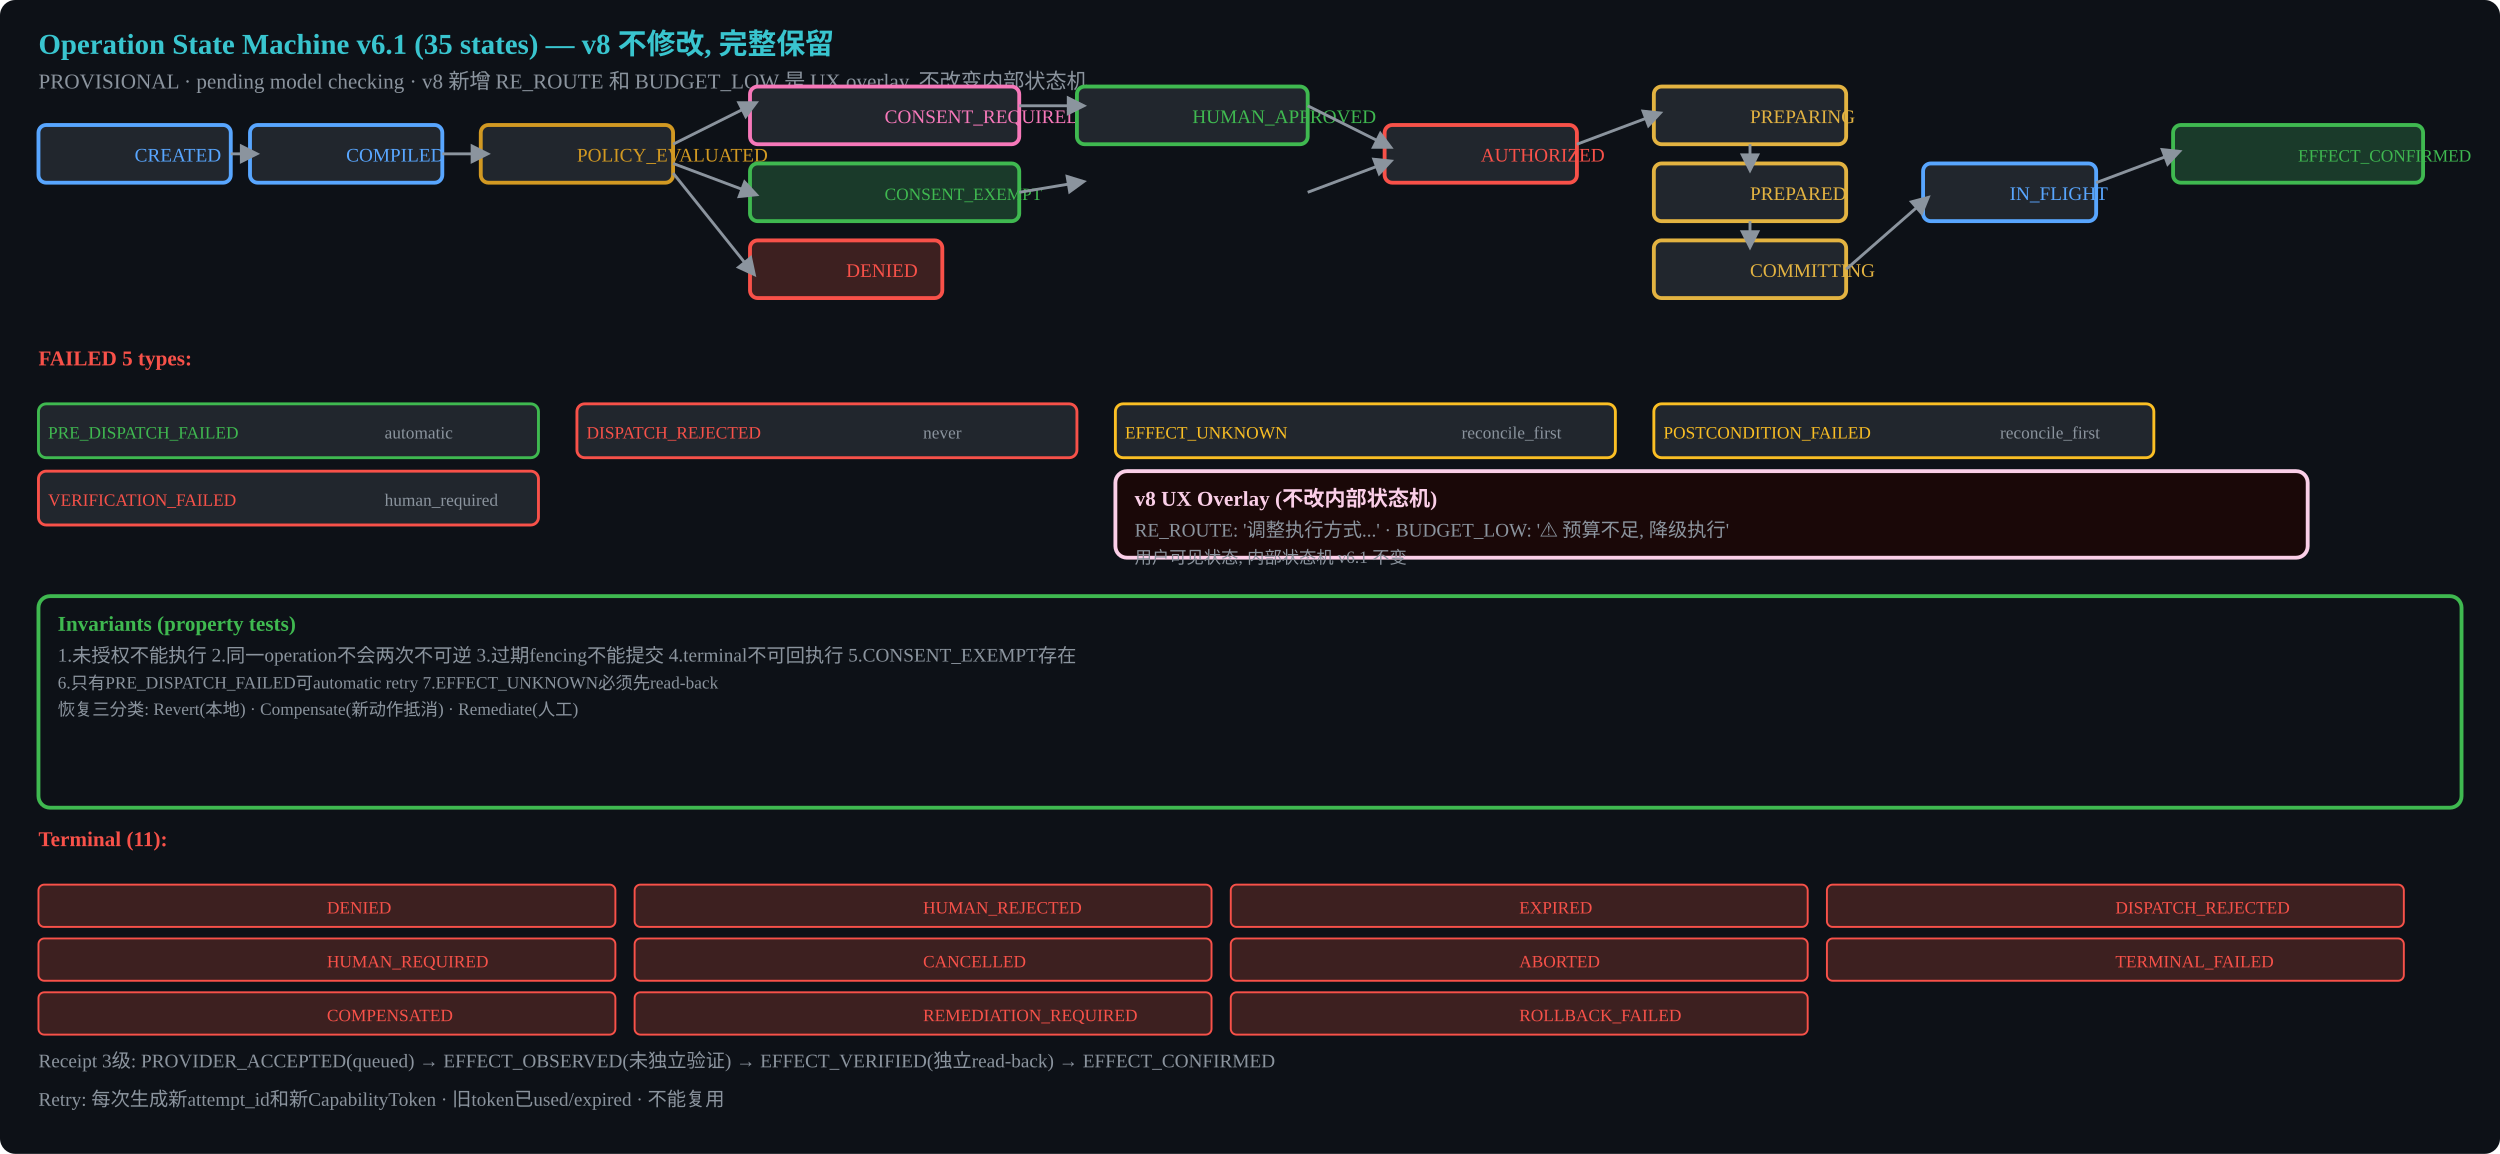
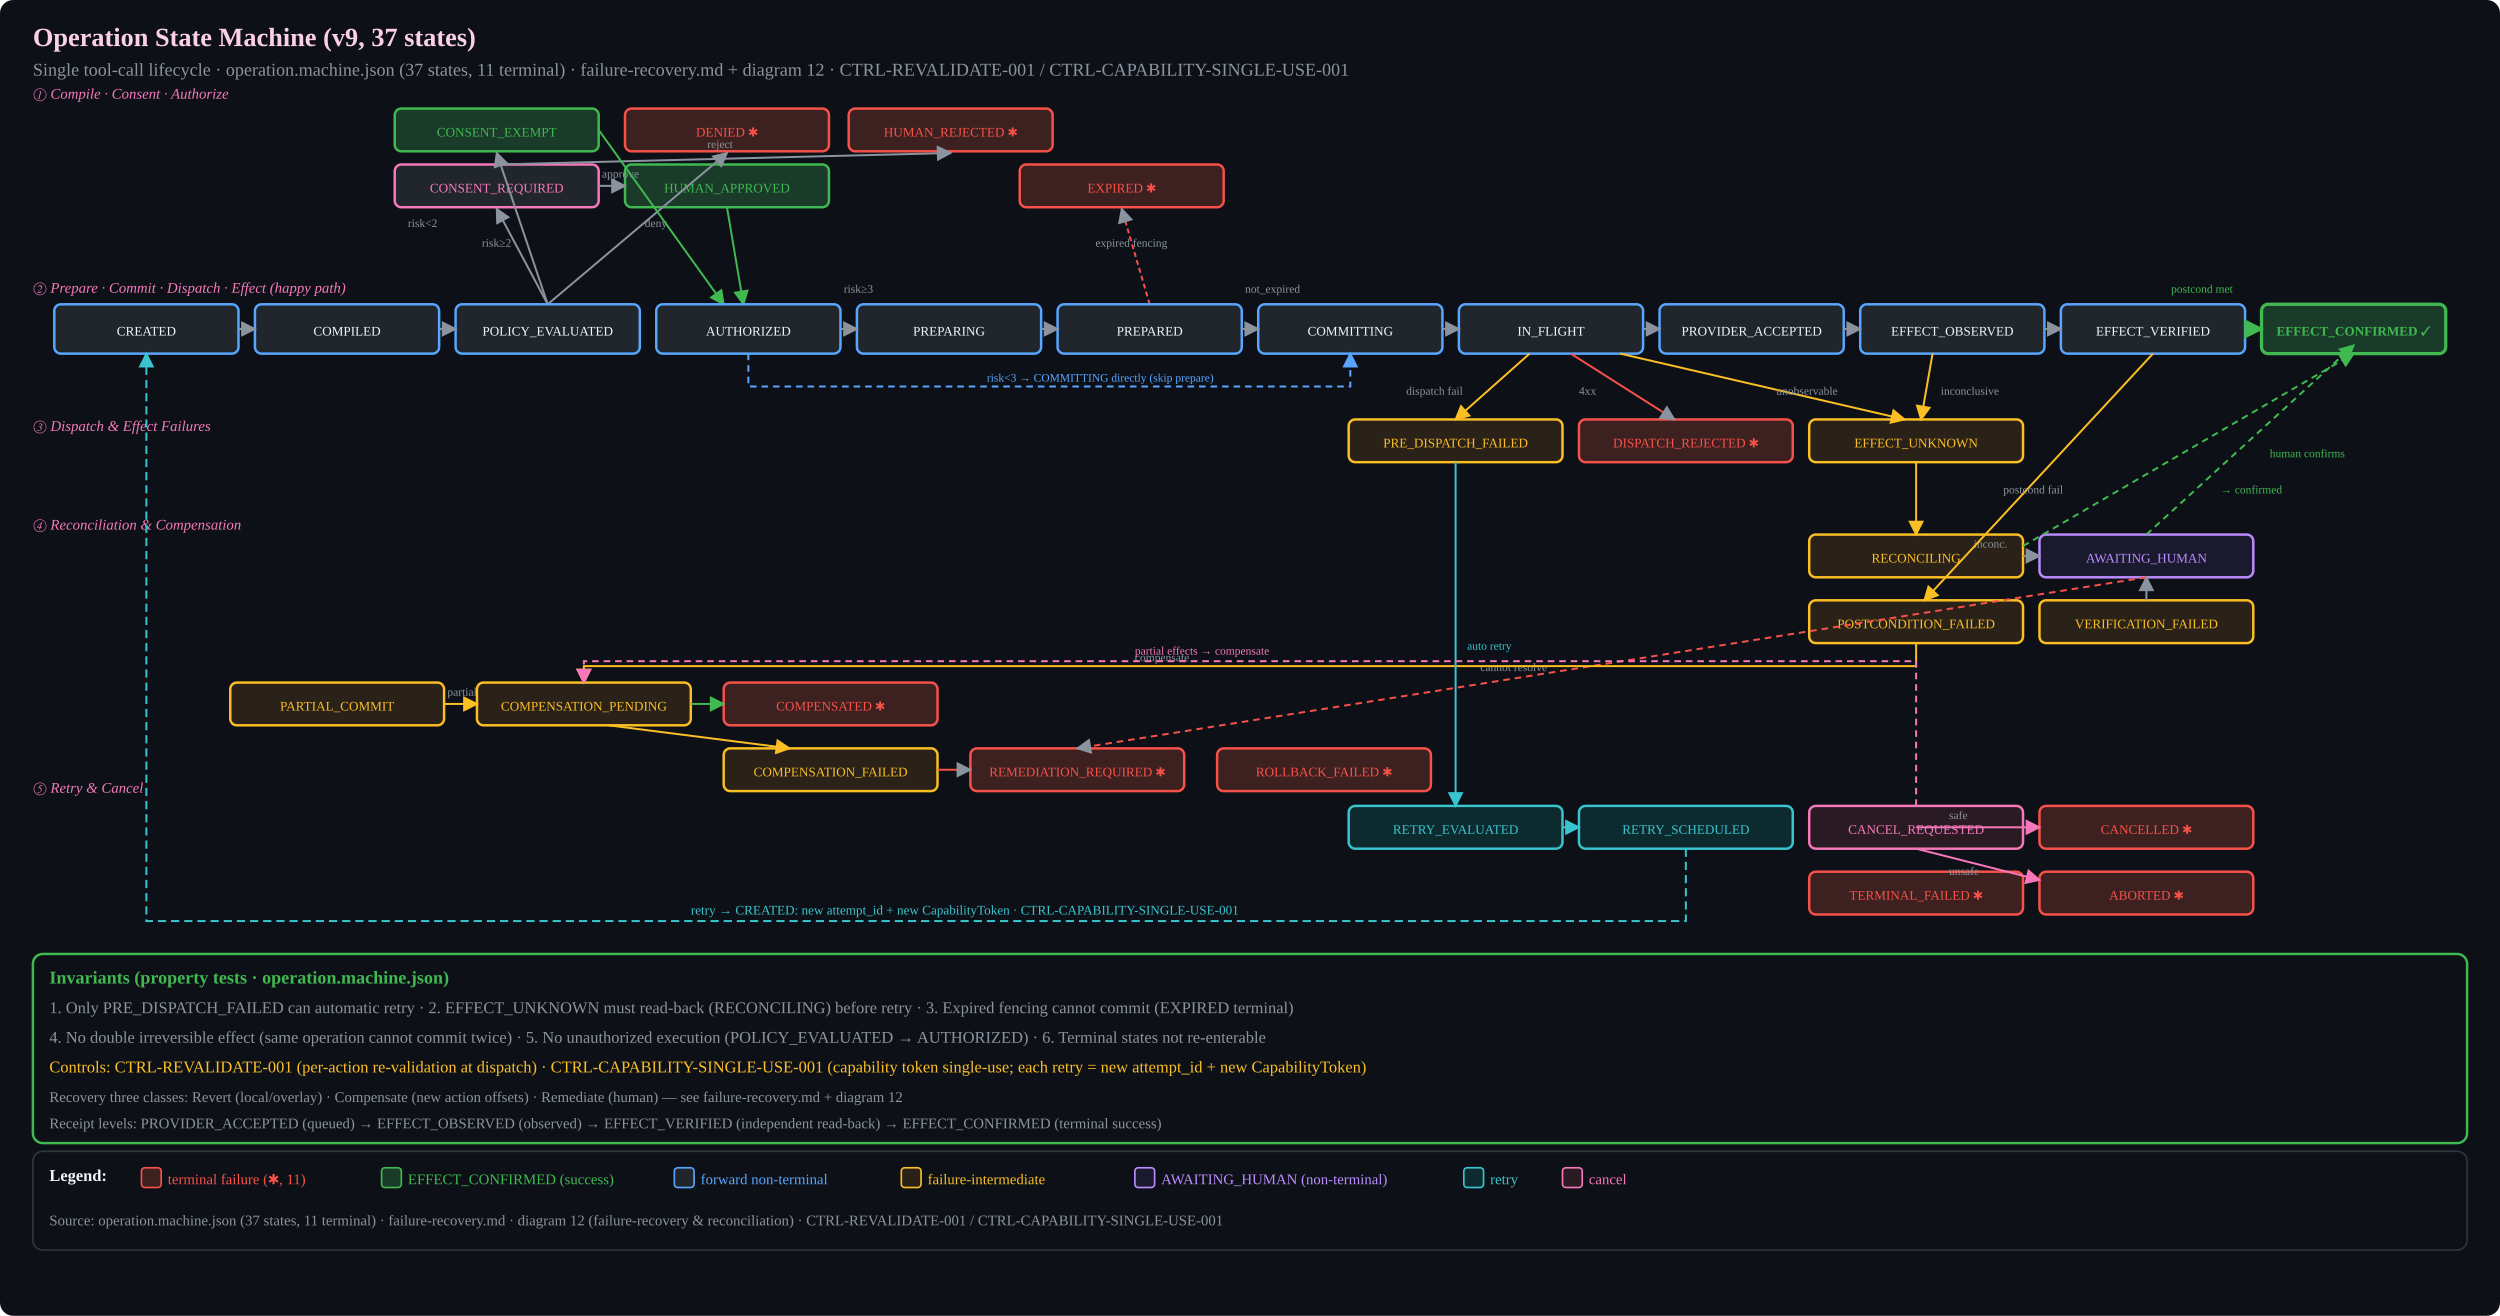
- <svg xmlns="http://www.w3.org/2000/svg" width="1300" height="600" viewBox="0 0 1300 600">
+ <svg xmlns="http://www.w3.org/2000/svg" width="1520" height="800" viewBox="0 0 1520 800">
  <defs>
-     <marker id="ar" markerWidth="7" markerHeight="7" refX="3.5" refY="3.5" orient="auto">
-       <path d="M0,0 L7,3.5 L0,7 Z" fill="#8b949e" />
+     <marker id="ar" markerWidth="8" markerHeight="8" refX="7" refY="4" orient="auto">
+       <path d="M0,0 L8,4 L0,8 Z" fill="#8b949e" />
    </marker>
-     <marker id="ab" markerWidth="7" markerHeight="7" refX="3.5" refY="3.5" orient="auto">
-       <path d="M0,0 L7,3.5 L0,7 Z" fill="#58a6ff" />
+     <marker id="ab" markerWidth="8" markerHeight="8" refX="7" refY="4" orient="auto">
+       <path d="M0,0 L8,4 L0,8 Z" fill="#58a6ff" />
    </marker>
-     <marker id="ag" markerWidth="7" markerHeight="7" refX="3.5" refY="3.5" orient="auto">
-       <path d="M0,0 L7,3.5 L0,7 Z" fill="#3fb950" />
+     <marker id="ag" markerWidth="8" markerHeight="8" refX="7" refY="4" orient="auto">
+       <path d="M0,0 L8,4 L0,8 Z" fill="#3fb950" />
+     </marker>
+     <marker id="ac" markerWidth="8" markerHeight="8" refX="7" refY="4" orient="auto">
+       <path d="M0,0 L8,4 L0,8 Z" fill="#39c5cf" />
+     </marker>
+     <marker id="ap" markerWidth="8" markerHeight="8" refX="7" refY="4" orient="auto">
+       <path d="M0,0 L8,4 L0,8 Z" fill="#f778ba" />
+     </marker>
+     <marker id="ae" markerWidth="8" markerHeight="8" refX="7" refY="4" orient="auto">
+       <path d="M0,0 L8,4 L0,8 Z" fill="#fbbf24" />
    </marker>
  </defs>
-   <rect x="0" y="0" width="1300" height="600" fill="#0d1117" rx="8" />
-   <text x="20" y="28" fill="#39c5cf" font-size="15" font-weight="bold">Operation State Machine v6.1 (35 states) — v8 不修改, 完整保留</text>
-   <text x="20" y="46" fill="#8b949e" font-size="11">PROVISIONAL · pending model checking · v8 新增 RE_ROUTE 和 BUDGET_LOW 是 UX overlay, 不改变内部状态机</text>
-   <rect x="20" y="65" width="100" height="30" fill="#21262d" stroke="#58a6ff" stroke-width="2" rx="4" />
-   <text x="70" y="84" fill="#58a6ff" font-size="10">CREATED</text>
-   <rect x="130" y="65" width="100" height="30" fill="#21262d" stroke="#58a6ff" stroke-width="2" rx="4" />
-   <text x="180" y="84" fill="#58a6ff" font-size="10">COMPILED</text>
-   <rect x="250" y="65" width="100" height="30" fill="#21262d" stroke="#d29922" stroke-width="2" rx="4" />
-   <text x="300" y="84" fill="#d29922" font-size="10">POLICY_EVALUATED</text>
-   <line x1="120" y1="80" x2="130" y2="80" stroke="#8b949e" stroke-width="1.5" marker-end="url(#ar)" />
-   <line x1="230" y1="80" x2="250" y2="80" stroke="#8b949e" stroke-width="1.5" marker-end="url(#ar)" />
-   <rect x="390" y="45" width="140" height="30" fill="#21262d" stroke="#f778ba" stroke-width="2" rx="4" />
-   <text x="460" y="64" fill="#f778ba" font-size="10">CONSENT_REQUIRED</text>
-   <rect x="390" y="85" width="140" height="30" fill="#1a3a2a" stroke="#3fb950" stroke-width="2" rx="4" />
-   <text x="460" y="104" fill="#3fb950" font-size="9">CONSENT_EXEMPT</text>
-   <rect x="390" y="125" width="100" height="30" fill="#3d2020" stroke="#f85149" stroke-width="2" rx="4" />
-   <text x="440" y="144" fill="#f85149" font-size="10">DENIED</text>
-   <line x1="350" y1="75" x2="390" y2="55" stroke="#8b949e" stroke-width="1.5" marker-end="url(#ar)" />
-   <line x1="350" y1="85" x2="390" y2="100" stroke="#8b949e" stroke-width="1.5" marker-end="url(#ar)" />
-   <line x1="350" y1="90" x2="390" y2="140" stroke="#8b949e" stroke-width="1.5" marker-end="url(#ar)" />
-   <rect x="560" y="45" width="120" height="30" fill="#21262d" stroke="#3fb950" stroke-width="2" rx="4" />
-   <text x="620" y="64" fill="#3fb950" font-size="10">HUMAN_APPROVED</text>
-   <line x1="530" y1="55" x2="560" y2="55" stroke="#8b949e" stroke-width="1.5" marker-end="url(#ar)" />
-   <line x1="530" y1="100" x2="560" y2="95" stroke="#8b949e" stroke-width="1.5" marker-end="url(#ar)" />
-   <rect x="720" y="65" width="100" height="30" fill="#21262d" stroke="#f85149" stroke-width="2" rx="4" />
-   <text x="770" y="84" fill="#f85149" font-size="10">AUTHORIZED</text>
-   <line x1="680" y1="55" x2="720" y2="75" stroke="#8b949e" stroke-width="1.5" marker-end="url(#ar)" />
-   <line x1="680" y1="100" x2="720" y2="85" stroke="#8b949e" stroke-width="1.5" marker-end="url(#ar)" />
-   <rect x="860" y="45" width="100" height="30" fill="#21262d" stroke="#e3b341" stroke-width="2" rx="4" />
-   <text x="910" y="64" fill="#e3b341" font-size="10">PREPARING</text>
-   <rect x="860" y="85" width="100" height="30" fill="#21262d" stroke="#e3b341" stroke-width="2" rx="4" />
-   <text x="910" y="104" fill="#e3b341" font-size="10">PREPARED</text>
-   <rect x="860" y="125" width="100" height="30" fill="#21262d" stroke="#e3b341" stroke-width="2" rx="4" />
-   <text x="910" y="144" fill="#e3b341" font-size="10">COMMITTING</text>
-   <line x1="820" y1="75" x2="860" y2="60" stroke="#8b949e" stroke-width="1.5" marker-end="url(#ar)" />
-   <line x1="910" y1="75" x2="910" y2="85" stroke="#8b949e" stroke-width="1.5" marker-end="url(#ar)" />
-   <line x1="910" y1="115" x2="910" y2="125" stroke="#8b949e" stroke-width="1.5" marker-end="url(#ar)" />
-   <rect x="1000" y="85" width="90" height="30" fill="#21262d" stroke="#58a6ff" stroke-width="2" rx="4" />
-   <text x="1045" y="104" fill="#58a6ff" font-size="10">IN_FLIGHT</text>
-   <line x1="960" y1="140" x2="1000" y2="105" stroke="#8b949e" stroke-width="1.5" marker-end="url(#ar)" />
-   <rect x="1130" y="65" width="130" height="30" fill="#1a3a2a" stroke="#3fb950" stroke-width="2" rx="4" />
-   <text x="1195" y="84" fill="#3fb950" font-size="9">EFFECT_CONFIRMED</text>
-   <line x1="1090" y1="95" x2="1130" y2="80" stroke="#8b949e" stroke-width="1.5" marker-end="url(#ar)" />
-   <text x="20" y="190" fill="#f85149" font-size="11" font-weight="bold">FAILED 5 types:</text>
-   <rect x="20" y="210" width="260" height="28" fill="#21262d" stroke="#3fb950" stroke-width="1.5" rx="4" />
-   <text x="25" y="228" fill="#3fb950" font-size="9">PRE_DISPATCH_FAILED</text>
-   <text x="200" y="228" fill="#8b949e" font-size="9">automatic</text>
-   <rect x="300" y="210" width="260" height="28" fill="#21262d" stroke="#f85149" stroke-width="1.5" rx="4" />
-   <text x="305" y="228" fill="#f85149" font-size="9">DISPATCH_REJECTED</text>
-   <text x="480" y="228" fill="#8b949e" font-size="9">never</text>
-   <rect x="580" y="210" width="260" height="28" fill="#21262d" stroke="#fbbf24" stroke-width="1.5" rx="4" />
-   <text x="585" y="228" fill="#fbbf24" font-size="9">EFFECT_UNKNOWN</text>
-   <text x="760" y="228" fill="#8b949e" font-size="9">reconcile_first</text>
-   <rect x="860" y="210" width="260" height="28" fill="#21262d" stroke="#fbbf24" stroke-width="1.5" rx="4" />
-   <text x="865" y="228" fill="#fbbf24" font-size="9">POSTCONDITION_FAILED</text>
-   <text x="1040" y="228" fill="#8b949e" font-size="9">reconcile_first</text>
-   <rect x="20" y="245" width="260" height="28" fill="#21262d" stroke="#f85149" stroke-width="1.5" rx="4" />
-   <text x="25" y="263" fill="#f85149" font-size="9">VERIFICATION_FAILED</text>
-   <text x="200" y="263" fill="#8b949e" font-size="9">human_required</text>
-   <rect x="580" y="245" width="620" height="45" fill="#1a0808" stroke="#fbcfe8" stroke-width="2" rx="6" />
-   <text x="590" y="263" fill="#fbcfe8" font-size="11" font-weight="bold">v8 UX Overlay (不改内部状态机)</text>
-   <text x="590" y="279" fill="#8b949e" font-size="10">RE_ROUTE: '调整执行方式...' · BUDGET_LOW: '⚠ 预算不足, 降级执行'</text>
-   <text x="590" y="293" fill="#8b949e" font-size="9">用户可见状态, 内部状态机 v6.1 不变</text>
-   <rect x="20" y="310" width="1260" height="110" fill="#0d1117" stroke="#3fb950" stroke-width="2" rx="6" />
-   <text x="30" y="328" fill="#3fb950" font-size="11" font-weight="bold">Invariants (property tests)</text>
-   <text x="30" y="344" fill="#8b949e" font-size="10">1.未授权不能执行 2.同一operation不会两次不可逆 3.过期fencing不能提交 4.terminal不可回执行 5.CONSENT_EXEMPT存在</text>
-   <text x="30" y="358" fill="#8b949e" font-size="9">6.只有PRE_DISPATCH_FAILED可automatic retry 7.EFFECT_UNKNOWN必须先read-back</text>
-   <text x="30" y="372" fill="#8b949e" font-size="9">恢复三分类: Revert(本地) · Compensate(新动作抵消) · Remediate(人工)</text>
-   <text x="20" y="440" fill="#f85149" font-size="11" font-weight="bold">Terminal (11):</text>
-   <rect x="20" y="460" width="300" height="22" fill="#3d2020" stroke="#f85149" stroke-width="1" rx="3" />
-   <text x="170" y="475" fill="#f85149" font-size="9">DENIED</text>
-   <rect x="330" y="460" width="300" height="22" fill="#3d2020" stroke="#f85149" stroke-width="1" rx="3" />
-   <text x="480" y="475" fill="#f85149" font-size="9">HUMAN_REJECTED</text>
-   <rect x="640" y="460" width="300" height="22" fill="#3d2020" stroke="#f85149" stroke-width="1" rx="3" />
-   <text x="790" y="475" fill="#f85149" font-size="9">EXPIRED</text>
-   <rect x="950" y="460" width="300" height="22" fill="#3d2020" stroke="#f85149" stroke-width="1" rx="3" />
-   <text x="1100" y="475" fill="#f85149" font-size="9">DISPATCH_REJECTED</text>
-   <rect x="20" y="488" width="300" height="22" fill="#3d2020" stroke="#f85149" stroke-width="1" rx="3" />
-   <text x="170" y="503" fill="#f85149" font-size="9">HUMAN_REQUIRED</text>
-   <rect x="330" y="488" width="300" height="22" fill="#3d2020" stroke="#f85149" stroke-width="1" rx="3" />
-   <text x="480" y="503" fill="#f85149" font-size="9">CANCELLED</text>
-   <rect x="640" y="488" width="300" height="22" fill="#3d2020" stroke="#f85149" stroke-width="1" rx="3" />
-   <text x="790" y="503" fill="#f85149" font-size="9">ABORTED</text>
-   <rect x="950" y="488" width="300" height="22" fill="#3d2020" stroke="#f85149" stroke-width="1" rx="3" />
-   <text x="1100" y="503" fill="#f85149" font-size="9">TERMINAL_FAILED</text>
-   <rect x="20" y="516" width="300" height="22" fill="#3d2020" stroke="#f85149" stroke-width="1" rx="3" />
-   <text x="170" y="531" fill="#f85149" font-size="9">COMPENSATED</text>
-   <rect x="330" y="516" width="300" height="22" fill="#3d2020" stroke="#f85149" stroke-width="1" rx="3" />
-   <text x="480" y="531" fill="#f85149" font-size="9">REMEDIATION_REQUIRED</text>
-   <rect x="640" y="516" width="300" height="22" fill="#3d2020" stroke="#f85149" stroke-width="1" rx="3" />
-   <text x="790" y="531" fill="#f85149" font-size="9">ROLLBACK_FAILED</text>
-   <text x="20" y="555" fill="#8b949e" font-size="10">Receipt 3级: PROVIDER_ACCEPTED(queued) → EFFECT_OBSERVED(未独立验证) → EFFECT_VERIFIED(独立read-back) → EFFECT_CONFIRMED</text>
-   <text x="20" y="575" fill="#8b949e" font-size="10">Retry: 每次生成新attempt_id和新CapabilityToken · 旧token已used/expired · 不能复用</text>
+   <rect x="0" y="0" width="1520" height="800" fill="#0d1117" rx="8" />
+   <text x="20" y="28" fill="#fbcfe8" font-size="16" font-weight="bold">Operation State Machine (v9, 37 states)</text>
+   <text x="20" y="46" fill="#8b949e" font-size="11">Single tool-call lifecycle · operation.machine.json (37 states, 11 terminal) · failure-recovery.md + diagram 12 · CTRL-REVALIDATE-001 / CTRL-CAPABILITY-SINGLE-USE-001</text>
+   <text x="20" y="60" fill="#f778ba" font-size="9" font-style="italic">① Compile · Consent · Authorize</text>
+   <rect x="240" y="66" width="124" height="26" fill="#1a3a2a" stroke="#3fb950" stroke-width="1.5" rx="4" />
+   <text x="302" y="83" fill="#3fb950" font-size="8" text-anchor="middle">CONSENT_EXEMPT</text>
+   <rect x="240" y="100" width="124" height="26" fill="#21262d" stroke="#f778ba" stroke-width="1.5" rx="4" />
+   <text x="302" y="117" fill="#f778ba" font-size="8" text-anchor="middle">CONSENT_REQUIRED</text>
+   <rect x="380" y="66" width="124" height="26" fill="#3d2020" stroke="#f85149" stroke-width="1.5" rx="4" />
+   <text x="442" y="83" fill="#f85149" font-size="8" text-anchor="middle">DENIED ✱</text>
+   <rect x="380" y="100" width="124" height="26" fill="#1a3a2a" stroke="#3fb950" stroke-width="1.5" rx="4" />
+   <text x="442" y="117" fill="#3fb950" font-size="8" text-anchor="middle">HUMAN_APPROVED</text>
+   <rect x="516" y="66" width="124" height="26" fill="#3d2020" stroke="#f85149" stroke-width="1.5" rx="4" />
+   <text x="578" y="83" fill="#f85149" font-size="8" text-anchor="middle">HUMAN_REJECTED ✱</text>
+   <rect x="620" y="100" width="124" height="26" fill="#3d2020" stroke="#f85149" stroke-width="1.5" rx="4" />
+   <text x="682" y="117" fill="#f85149" font-size="8" text-anchor="middle">EXPIRED ✱</text>
+   <line x1="333" y1="185" x2="302" y2="127" stroke="#8b949e" stroke-width="1.2" marker-end="url(#ar)" />
+   <text x="293" y="150" fill="#8b949e" font-size="7">risk≥2</text>
+   <line x1="333" y1="185" x2="302" y2="93" stroke="#8b949e" stroke-width="1.2" marker-end="url(#ar)" />
+   <text x="248" y="138" fill="#8b949e" font-size="7">risk&lt;2</text>
+   <line x1="333" y1="185" x2="442" y2="93" stroke="#8b949e" stroke-width="1.2" marker-end="url(#ar)" />
+   <text x="392" y="138" fill="#8b949e" font-size="7">deny</text>
+   <line x1="364" y1="113" x2="380" y2="113" stroke="#8b949e" stroke-width="1.2" marker-end="url(#ar)" />
+   <text x="366" y="108" fill="#8b949e" font-size="7">approve</text>
+   <line x1="302" y1="100" x2="578" y2="93" stroke="#8b949e" stroke-width="1.2" marker-end="url(#ar)" />
+   <text x="430" y="90" fill="#8b949e" font-size="7">reject</text>
+   <line x1="364" y1="79" x2="440" y2="185" stroke="#3fb950" stroke-width="1.2" marker-end="url(#ag)" />
+   <line x1="442" y1="126" x2="452" y2="185" stroke="#3fb950" stroke-width="1.2" marker-end="url(#ag)" />
+   <line x1="699" y1="185" x2="682" y2="127" stroke="#f85149" stroke-width="1.2" stroke-dasharray="3,2" marker-end="url(#ar)" />
+   <text x="666" y="150" fill="#8b949e" font-size="7">expired fencing</text>
+   <text x="20" y="178" fill="#f778ba" font-size="9" font-style="italic">② Prepare · Commit · Dispatch · Effect (happy path)</text>
+   <rect x="33" y="185" width="112" height="30" fill="#21262d" stroke="#58a6ff" stroke-width="1.5" rx="4" />
+   <text x="89" y="204" fill="#f0f6fc" font-size="8" text-anchor="middle">CREATED</text>
+   <rect x="155" y="185" width="112" height="30" fill="#21262d" stroke="#58a6ff" stroke-width="1.5" rx="4" />
+   <text x="211" y="204" fill="#f0f6fc" font-size="8" text-anchor="middle">COMPILED</text>
+   <rect x="277" y="185" width="112" height="30" fill="#21262d" stroke="#58a6ff" stroke-width="1.5" rx="4" />
+   <text x="333" y="204" fill="#f0f6fc" font-size="8" text-anchor="middle">POLICY_EVALUATED</text>
+   <rect x="399" y="185" width="112" height="30" fill="#21262d" stroke="#58a6ff" stroke-width="1.5" rx="4" />
+   <text x="455" y="204" fill="#f0f6fc" font-size="8" text-anchor="middle">AUTHORIZED</text>
+   <rect x="521" y="185" width="112" height="30" fill="#21262d" stroke="#58a6ff" stroke-width="1.5" rx="4" />
+   <text x="577" y="204" fill="#f0f6fc" font-size="8" text-anchor="middle">PREPARING</text>
+   <rect x="643" y="185" width="112" height="30" fill="#21262d" stroke="#58a6ff" stroke-width="1.5" rx="4" />
+   <text x="699" y="204" fill="#f0f6fc" font-size="8" text-anchor="middle">PREPARED</text>
+   <rect x="765" y="185" width="112" height="30" fill="#21262d" stroke="#58a6ff" stroke-width="1.5" rx="4" />
+   <text x="821" y="204" fill="#f0f6fc" font-size="8" text-anchor="middle">COMMITTING</text>
+   <rect x="887" y="185" width="112" height="30" fill="#21262d" stroke="#58a6ff" stroke-width="1.5" rx="4" />
+   <text x="943" y="204" fill="#f0f6fc" font-size="8" text-anchor="middle">IN_FLIGHT</text>
+   <rect x="1009" y="185" width="112" height="30" fill="#21262d" stroke="#58a6ff" stroke-width="1.5" rx="4" />
+   <text x="1065" y="204" fill="#f0f6fc" font-size="8" text-anchor="middle">PROVIDER_ACCEPTED</text>
+   <rect x="1131" y="185" width="112" height="30" fill="#21262d" stroke="#58a6ff" stroke-width="1.5" rx="4" />
+   <text x="1187" y="204" fill="#f0f6fc" font-size="8" text-anchor="middle">EFFECT_OBSERVED</text>
+   <rect x="1253" y="185" width="112" height="30" fill="#21262d" stroke="#58a6ff" stroke-width="1.5" rx="4" />
+   <text x="1309" y="204" fill="#f0f6fc" font-size="8" text-anchor="middle">EFFECT_VERIFIED</text>
+   <rect x="1375" y="185" width="112" height="30" fill="#1a3a2a" stroke="#3fb950" stroke-width="2" rx="4" />
+   <text x="1431" y="204" fill="#3fb950" font-size="8" text-anchor="middle" font-weight="bold">EFFECT_CONFIRMED ✓</text>
+   <line x1="145" y1="200" x2="155" y2="200" stroke="#8b949e" stroke-width="1.2" marker-end="url(#ar)" />
+   <line x1="267" y1="200" x2="277" y2="200" stroke="#8b949e" stroke-width="1.2" marker-end="url(#ar)" />
+   <line x1="511" y1="200" x2="521" y2="200" stroke="#8b949e" stroke-width="1.2" marker-end="url(#ar)" />
+   <text x="513" y="178" fill="#8b949e" font-size="7">risk≥3</text>
+   <line x1="633" y1="200" x2="643" y2="200" stroke="#8b949e" stroke-width="1.2" marker-end="url(#ar)" />
+   <line x1="755" y1="200" x2="765" y2="200" stroke="#8b949e" stroke-width="1.2" marker-end="url(#ar)" />
+   <text x="757" y="178" fill="#8b949e" font-size="7">not_expired</text>
+   <line x1="877" y1="200" x2="887" y2="200" stroke="#8b949e" stroke-width="1.2" marker-end="url(#ar)" />
+   <line x1="999" y1="200" x2="1009" y2="200" stroke="#8b949e" stroke-width="1.2" marker-end="url(#ar)" />
+   <line x1="1121" y1="200" x2="1131" y2="200" stroke="#8b949e" stroke-width="1.2" marker-end="url(#ar)" />
+   <line x1="1243" y1="200" x2="1253" y2="200" stroke="#8b949e" stroke-width="1.2" marker-end="url(#ar)" />
+   <line x1="1365" y1="200" x2="1375" y2="200" stroke="#3fb950" stroke-width="1.5" marker-end="url(#ag)" />
+   <text x="1320" y="178" fill="#3fb950" font-size="7">postcond met</text>
+   <path d="M 455 215 L 455 235 L 821 235 L 821 215" fill="none" stroke="#58a6ff" stroke-width="1.2" stroke-dasharray="4,3" marker-end="url(#ab)" />
+   <text x="600" y="232" fill="#58a6ff" font-size="7">risk&lt;3 → COMMITTING directly (skip prepare)</text>
+   <text x="20" y="262" fill="#f778ba" font-size="9" font-style="italic">③ Dispatch &amp; Effect Failures</text>
+   <rect x="820" y="255" width="130" height="26" fill="#2a2118" stroke="#fbbf24" stroke-width="1.5" rx="4" />
+   <text x="885" y="272" fill="#fbbf24" font-size="8" text-anchor="middle">PRE_DISPATCH_FAILED</text>
+   <rect x="960" y="255" width="130" height="26" fill="#3d2020" stroke="#f85149" stroke-width="1.5" rx="4" />
+   <text x="1025" y="272" fill="#f85149" font-size="8" text-anchor="middle">DISPATCH_REJECTED ✱</text>
+   <rect x="1100" y="255" width="130" height="26" fill="#2a2118" stroke="#fbbf24" stroke-width="1.5" rx="4" />
+   <text x="1165" y="272" fill="#fbbf24" font-size="8" text-anchor="middle">EFFECT_UNKNOWN</text>
+   <line x1="930" y1="215" x2="885" y2="255" stroke="#fbbf24" stroke-width="1.2" marker-end="url(#ae)" />
+   <text x="855" y="240" fill="#8b949e" font-size="7">dispatch fail</text>
+   <line x1="955" y1="215" x2="1018" y2="255" stroke="#f85149" stroke-width="1.2" marker-end="url(#ar)" />
+   <text x="960" y="240" fill="#8b949e" font-size="7">4xx</text>
+   <line x1="985" y1="215" x2="1158" y2="255" stroke="#fbbf24" stroke-width="1.2" marker-end="url(#ae)" />
+   <text x="1080" y="240" fill="#8b949e" font-size="7">unobservable</text>
+   <line x1="1175" y1="215" x2="1168" y2="255" stroke="#fbbf24" stroke-width="1.2" marker-end="url(#ae)" />
+   <text x="1180" y="240" fill="#8b949e" font-size="7">inconclusive</text>
+   <text x="20" y="322" fill="#f778ba" font-size="9" font-style="italic">④ Reconciliation &amp; Compensation</text>
+   <rect x="1100" y="325" width="130" height="26" fill="#2a2118" stroke="#fbbf24" stroke-width="1.5" rx="4" />
+   <text x="1165" y="342" fill="#fbbf24" font-size="8" text-anchor="middle">RECONCILING</text>
+   <rect x="1240" y="325" width="130" height="26" fill="#1a1a2e" stroke="#bc8cff" stroke-width="1.5" rx="4" />
+   <text x="1305" y="342" fill="#bc8cff" font-size="8" text-anchor="middle">AWAITING_HUMAN</text>
+   <rect x="1240" y="365" width="130" height="26" fill="#2a2118" stroke="#fbbf24" stroke-width="1.5" rx="4" />
+   <text x="1305" y="382" fill="#fbbf24" font-size="8" text-anchor="middle">VERIFICATION_FAILED</text>
+   <rect x="1100" y="365" width="130" height="26" fill="#2a2118" stroke="#fbbf24" stroke-width="1.5" rx="4" />
+   <text x="1165" y="382" fill="#fbbf24" font-size="8" text-anchor="middle">POSTCONDITION_FAILED</text>
+   <rect x="140" y="415" width="130" height="26" fill="#2a2118" stroke="#fbbf24" stroke-width="1.5" rx="4" />
+   <text x="205" y="432" fill="#fbbf24" font-size="8" text-anchor="middle">PARTIAL_COMMIT</text>
+   <rect x="290" y="415" width="130" height="26" fill="#2a2118" stroke="#fbbf24" stroke-width="1.5" rx="4" />
+   <text x="355" y="432" fill="#fbbf24" font-size="8" text-anchor="middle">COMPENSATION_PENDING</text>
+   <rect x="440" y="415" width="130" height="26" fill="#3d2020" stroke="#f85149" stroke-width="1.5" rx="4" />
+   <text x="505" y="432" fill="#f85149" font-size="8" text-anchor="middle">COMPENSATED ✱</text>
+   <rect x="440" y="455" width="130" height="26" fill="#2a2118" stroke="#fbbf24" stroke-width="1.5" rx="4" />
+   <text x="505" y="472" fill="#fbbf24" font-size="8" text-anchor="middle">COMPENSATION_FAILED</text>
+   <rect x="590" y="455" width="130" height="26" fill="#3d2020" stroke="#f85149" stroke-width="1.5" rx="4" />
+   <text x="655" y="472" fill="#f85149" font-size="8" text-anchor="middle">REMEDIATION_REQUIRED ✱</text>
+   <rect x="740" y="455" width="130" height="26" fill="#3d2020" stroke="#f85149" stroke-width="1.5" rx="4" />
+   <text x="805" y="472" fill="#f85149" font-size="8" text-anchor="middle">ROLLBACK_FAILED ✱</text>
+   <line x1="1165" y1="281" x2="1165" y2="325" stroke="#fbbf24" stroke-width="1.2" marker-end="url(#ae)" />
+   <line x1="1230" y1="338" x2="1240" y2="338" stroke="#8b949e" stroke-width="1.2" marker-end="url(#ar)" />
+   <text x="1200" y="333" fill="#8b949e" font-size="7">inconc.</text>
+   <path d="M 1230 332 L 1431 215" fill="none" stroke="#3fb950" stroke-width="1.2" stroke-dasharray="4,3" marker-end="url(#ag)" />
+   <text x="1350" y="300" fill="#3fb950" font-size="7">→ confirmed</text>
+   <path d="M 1305 325 L 1431 210" fill="none" stroke="#3fb950" stroke-width="1.2" stroke-dasharray="4,3" marker-end="url(#ag)" />
+   <text x="1380" y="278" fill="#3fb950" font-size="7">human confirms</text>
+   <path d="M 1305 351 L 655 455" fill="none" stroke="#f85149" stroke-width="1.2" stroke-dasharray="4,3" marker-end="url(#ar)" />
+   <text x="900" y="408" fill="#8b949e" font-size="7">cannot resolve</text>
+   <line x1="1309" y1="215" x2="1170" y2="365" stroke="#fbbf24" stroke-width="1.2" marker-end="url(#ae)" />
+   <text x="1218" y="300" fill="#8b949e" font-size="7">postcond fail</text>
+   <line x1="1305" y1="365" x2="1305" y2="351" stroke="#8b949e" stroke-width="1.2" marker-end="url(#ar)" />
+   <path d="M 1165 391 L 1165 405 L 355 405 L 355 415" fill="none" stroke="#fbbf24" stroke-width="1.2" marker-end="url(#ae)" />
+   <text x="690" y="402" fill="#8b949e" font-size="7">compensate</text>
+   <line x1="270" y1="428" x2="290" y2="428" stroke="#fbbf24" stroke-width="1.2" marker-end="url(#ae)" />
+   <text x="272" y="423" fill="#8b949e" font-size="7">partial</text>
+   <line x1="420" y1="428" x2="440" y2="428" stroke="#3fb950" stroke-width="1.2" marker-end="url(#ag)" />
+   <line x1="370" y1="441" x2="480" y2="455" stroke="#fbbf24" stroke-width="1.2" marker-end="url(#ae)" />
+   <line x1="570" y1="468" x2="590" y2="468" stroke="#f85149" stroke-width="1.2" marker-end="url(#ar)" />
+   <text x="20" y="482" fill="#f778ba" font-size="9" font-style="italic">⑤ Retry &amp; Cancel</text>
+   <rect x="820" y="490" width="130" height="26" fill="#0d2a2e" stroke="#39c5cf" stroke-width="1.5" rx="4" />
+   <text x="885" y="507" fill="#39c5cf" font-size="8" text-anchor="middle">RETRY_EVALUATED</text>
+   <rect x="960" y="490" width="130" height="26" fill="#0d2a2e" stroke="#39c5cf" stroke-width="1.5" rx="4" />
+   <text x="1025" y="507" fill="#39c5cf" font-size="8" text-anchor="middle">RETRY_SCHEDULED</text>
+   <rect x="1100" y="490" width="130" height="26" fill="#2a1a22" stroke="#f778ba" stroke-width="1.5" rx="4" />
+   <text x="1165" y="507" fill="#f778ba" font-size="8" text-anchor="middle">CANCEL_REQUESTED</text>
+   <rect x="1240" y="490" width="130" height="26" fill="#3d2020" stroke="#f85149" stroke-width="1.5" rx="4" />
+   <text x="1305" y="507" fill="#f85149" font-size="8" text-anchor="middle">CANCELLED ✱</text>
+   <rect x="1240" y="530" width="130" height="26" fill="#3d2020" stroke="#f85149" stroke-width="1.5" rx="4" />
+   <text x="1305" y="547" fill="#f85149" font-size="8" text-anchor="middle">ABORTED ✱</text>
+   <rect x="1100" y="530" width="130" height="26" fill="#3d2020" stroke="#f85149" stroke-width="1.5" rx="4" />
+   <text x="1165" y="547" fill="#f85149" font-size="8" text-anchor="middle">TERMINAL_FAILED ✱</text>
+   <line x1="885" y1="281" x2="885" y2="490" stroke="#39c5cf" stroke-width="1.2" marker-end="url(#ac)" />
+   <text x="892" y="395" fill="#39c5cf" font-size="7">auto retry</text>
+   <line x1="950" y1="503" x2="960" y2="503" stroke="#39c5cf" stroke-width="1.2" marker-end="url(#ac)" />
+   <path d="M 1025 516 L 1025 560 L 89 560 L 89 215" fill="none" stroke="#39c5cf" stroke-width="1.2" stroke-dasharray="5,3" marker-end="url(#ac)" />
+   <text x="420" y="556" fill="#39c5cf" font-size="8">retry → CREATED: new attempt_id + new CapabilityToken · CTRL-CAPABILITY-SINGLE-USE-001</text>
+   <line x1="1165" y1="503" x2="1240" y2="503" stroke="#f778ba" stroke-width="1.2" marker-end="url(#ap)" />
+   <text x="1185" y="498" fill="#8b949e" font-size="7">safe</text>
+   <line x1="1165" y1="516" x2="1240" y2="535" stroke="#f778ba" stroke-width="1.2" marker-end="url(#ap)" />
+   <text x="1185" y="532" fill="#8b949e" font-size="7">unsafe</text>
+   <path d="M 1165 490 L 1165 402 L 355 402 L 355 415" fill="none" stroke="#f778ba" stroke-width="1.2" stroke-dasharray="4,3" marker-end="url(#ap)" />
+   <text x="690" y="398" fill="#f778ba" font-size="7">partial effects → compensate</text>
+   <rect x="20" y="580" width="1480" height="115" fill="#0d1117" stroke="#3fb950" stroke-width="1.5" rx="6" />
+   <text x="30" y="598" fill="#3fb950" font-size="11" font-weight="bold">Invariants (property tests · operation.machine.json)</text>
+   <text x="30" y="616" fill="#8b949e" font-size="10">1. Only PRE_DISPATCH_FAILED can automatic retry   ·   2. EFFECT_UNKNOWN must read-back (RECONCILING) before retry   ·   3. Expired fencing cannot commit (EXPIRED terminal)</text>
+   <text x="30" y="634" fill="#8b949e" font-size="10">4. No double irreversible effect (same operation cannot commit twice)   ·   5. No unauthorized execution (POLICY_EVALUATED → AUTHORIZED)   ·   6. Terminal states not re-enterable</text>
+   <text x="30" y="652" fill="#fbbf24" font-size="10">Controls: CTRL-REVALIDATE-001 (per-action re-validation at dispatch) · CTRL-CAPABILITY-SINGLE-USE-001 (capability token single-use; each retry = new attempt_id + new CapabilityToken)</text>
+   <text x="30" y="670" fill="#8b949e" font-size="9">Recovery three classes: Revert (local/overlay) · Compensate (new action offsets) · Remediate (human) — see failure-recovery.md + diagram 12</text>
+   <text x="30" y="686" fill="#8b949e" font-size="9">Receipt levels: PROVIDER_ACCEPTED (queued) → EFFECT_OBSERVED (observed) → EFFECT_VERIFIED (independent read-back) → EFFECT_CONFIRMED (terminal success)</text>
+   <rect x="20" y="700" width="1480" height="60" fill="#0d1117" stroke="#30363d" stroke-width="1" rx="6" />
+   <text x="30" y="718" fill="#f0f6fc" font-size="10" font-weight="bold">Legend:</text>
+   <rect x="86" y="710" width="12" height="12" fill="#3d2020" stroke="#f85149" rx="2" />
+   <text x="102" y="720" fill="#f85149" font-size="9">terminal failure (✱, 11)</text>
+   <rect x="232" y="710" width="12" height="12" fill="#1a3a2a" stroke="#3fb950" rx="2" />
+   <text x="248" y="720" fill="#3fb950" font-size="9">EFFECT_CONFIRMED (success)</text>
+   <rect x="410" y="710" width="12" height="12" fill="#21262d" stroke="#58a6ff" rx="2" />
+   <text x="426" y="720" fill="#58a6ff" font-size="9">forward non-terminal</text>
+   <rect x="548" y="710" width="12" height="12" fill="#2a2118" stroke="#fbbf24" rx="2" />
+   <text x="564" y="720" fill="#fbbf24" font-size="9">failure-intermediate</text>
+   <rect x="690" y="710" width="12" height="12" fill="#1a1a2e" stroke="#bc8cff" rx="2" />
+   <text x="706" y="720" fill="#bc8cff" font-size="9">AWAITING_HUMAN (non-terminal)</text>
+   <rect x="890" y="710" width="12" height="12" fill="#0d2a2e" stroke="#39c5cf" rx="2" />
+   <text x="906" y="720" fill="#39c5cf" font-size="9">retry</text>
+   <rect x="950" y="710" width="12" height="12" fill="#2a1a22" stroke="#f778ba" rx="2" />
+   <text x="966" y="720" fill="#f778ba" font-size="9">cancel</text>
+   <text x="30" y="745" fill="#8b949e" font-size="9">Source: operation.machine.json (37 states, 11 terminal) · failure-recovery.md · diagram 12 (failure-recovery &amp; reconciliation) · CTRL-REVALIDATE-001 / CTRL-CAPABILITY-SINGLE-USE-001</text>
</svg>
